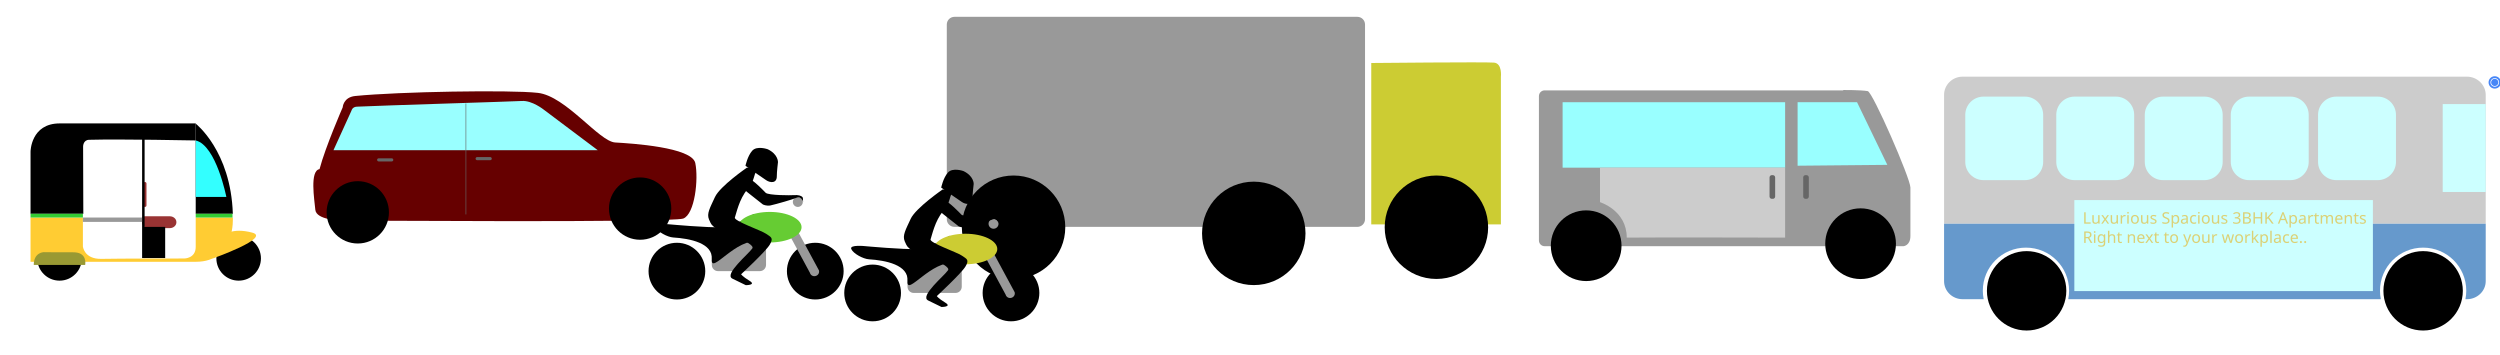
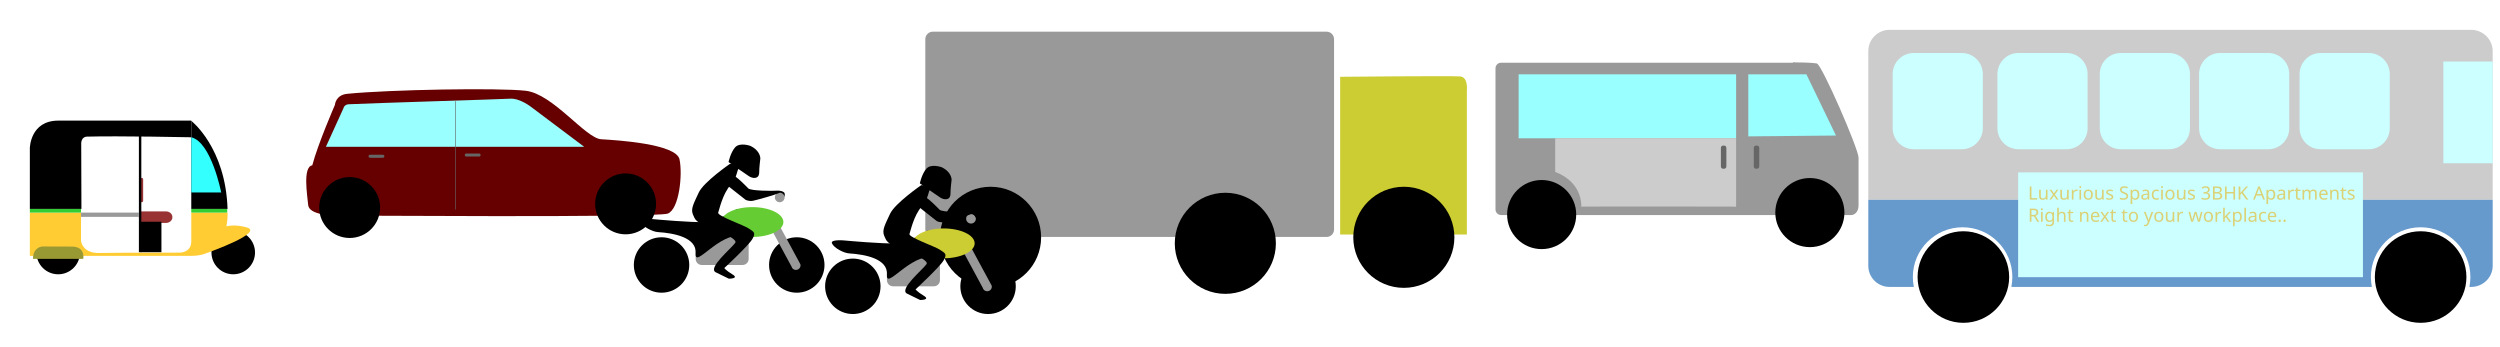
- <svg xmlns="http://www.w3.org/2000/svg" version="1.1" id="Layer_1" x="0px" y="0px" width="4010.911px" height="569px" viewBox="0 0 4010.911 569" enable-background="new 0 0 4010.911 569" xml:space="preserve">
-   <g>
-     <path fill="#999999" d="M2190,351.688c0,6.8-5.513,12.312-12.312,12.312h-646.375c-6.8,0-12.312-5.513-12.312-12.312V39.312   c0-6.8,5.513-12.312,12.312-12.312h646.375c6.8,0,12.312,5.513,12.312,12.312V351.688z" />
-     <path fill="#CCCC33" d="M2200,101.076V360h208V123.238c0,0,2.504-21.547-11.04-22.778S2200,101.076,2200,101.076z" />
-     <circle cx="1626.12" cy="364.564" r="82.98" />
-     <circle cx="2011.502" cy="374.415" r="82.98" />
-     <circle cx="2304.542" cy="364.564" r="82.98" />
+ <svg xmlns="http://www.w3.org/2000/svg" version="1.1" id="Layer_1" x="0px" y="0px" width="4104px" height="569px" viewBox="0 0 4104 569" enable-background="new 0 0 4104 569" xml:space="preserve">
+   <g>
+     <path fill="#999999" d="M2190,376.688c0,6.8-5.513,12.312-12.312,12.312h-646.375c-6.8,0-12.312-5.513-12.312-12.312V64.312   c0-6.8,5.513-12.312,12.312-12.312h646.375c6.8,0,12.312,5.513,12.312,12.312V376.688z" />
+     <path fill="#CCCC33" d="M2200,126.076V385h208V148.238c0,0,2.504-21.547-11.04-22.778S2200,126.076,2200,126.076z" />
+     <circle cx="1626.12" cy="389.564" r="82.98" />
+     <circle cx="2011.502" cy="399.415" r="82.98" />
+     <circle cx="2304.542" cy="389.564" r="82.98" />
  </g>
  <g>
    <path fill="#993333" d="M283,356.69c0,5.415-5.09,9.31-10.506,9.31h-34.82c-5.416,0-9.674-3.895-9.674-9.31v-0.4   c0-5.416-1.157-9.29,4.258-9.29h40.235c5.417,0,10.506,3.874,10.506,9.29V356.69z" />
    <path fill="#993333" d="M235,329.623c0,1.312-1.064,2.377-2.377,2.377h-0.246c-1.313,0-2.377-1.064-2.377-2.377v-35.246   c0-1.312,1.064-2.377,2.377-2.377h0.246c1.313,0,2.377,1.064,2.377,2.377V329.623z" />
    <circle cx="382.891" cy="414.524" r="35.754" />
    <circle cx="95.526" cy="414.524" r="35.754" />
    <path d="M49,343v-99.774c0,0,0.366-45.226,46.793-45.226C142.219,198,314,198,314,198v27.349c0,0-119.999-2.488-171.142-1.066   c-9.605,0.268-9.525,10.798-9.525,10.798L133.677,343H49z" />
    <path d="M314,198.4c0,0,56.351,43.6,59.552,144.6c-44.025,0-59.552,0-59.552,0V198.4z" />
    <path fill="#FFCC33" d="M133,349v46.312c0,0,1.769,20.628,29.824,20.012c27.749-0.608,132.819-0.608,132.819-0.608   s18.356,0,18.356-18.603c0-27.215,0-47.113,0-47.113h59.552c0,0,4.803,71-59.234,71C250.281,420,49,420,49,420v-71H133z" />
    <path fill="#999933" d="M54.168,425h82.484c0,0,4.303-20.556-19.364-20.231c-14.375,0.197-47.339-0.214-47.339-0.214   S54.168,405,54.168,425z" />
    <path fill="#FFCC33" d="M341.222,414.716c0,0,0-58.093,63.282-41.549C435.695,381.322,341.222,414.716,341.222,414.716   L341.222,414.716z" />
    <rect x="228" y="222" width="4" height="192" />
    <rect x="49" y="343" fill="#33CC33" width="84" height="6" />
    <rect x="314" y="343" fill="#33CC33" width="59" height="6" />
    <path fill="#33FFFF" d="M314,225.349V316h49.146C363.146,316,347,233.354,314,225.349z" />
    <rect x="231" y="364" width="34" height="50" />
    <rect x="133" y="349" fill="#999999" width="95" height="7" />
  </g>
  <g>
    <path fill="#660000" d="M570,154c69.336-6.922,248.127-10.102,293-5s98.133,78.098,124,79.598s123.138,7.5,128.5,32.998   s-0.644,82.11-19.39,89.053s-549.443,3.086-549.443,3.086s-39.274-0.644-40.774-17.143s-9.226-62.592,6.774-65.258   c9.191-35.119,37.147-99.145,37.147-99.145S550.621,155.935,570,154z" />
    <circle cx="574" cy="340.666" r="50" />
    <circle cx="1027" cy="334.666" r="50" />
    <path fill="#99FFFF" d="M563.834,177.615L535,241h424l-86.5-65c0,0-18.758-15-35.129-14c-14.812,0.904-225.028,7.232-264.87,9.141   C565,171.5,563.834,177.615,563.834,177.615z" />
    <path fill="#666666" d="M789,254.5c0,1.381-1.119,2.5-2.5,2.5h-21c-1.381,0-2.5-1.119-2.5-2.5l0,0c0-1.381,1.119-2.5,2.5-2.5h21   C787.881,252,789,253.119,789,254.5L789,254.5z" />
    <path fill="#666666" d="M631,256.5c0,1.381-1.119,2.5-2.5,2.5h-21c-1.381,0-2.5-1.119-2.5-2.5l0,0c0-1.381,1.119-2.5,2.5-2.5h21   C629.881,254,631,255.119,631,256.5L631,256.5z" />
    <line fill="none" stroke="#666666" stroke-miterlimit="10" x1="747.5" y1="166" x2="747.5" y2="344" />
  </g>
  <g>
    <g>
-       <path fill="#999999" d="M2968,385.847c0,5.056-4.097,9.153-9.15,9.153H2478.15c-5.054,0-9.15-4.098-9.15-9.153V154.153    c0-5.055,4.097-9.153,9.15-9.153h480.699c5.054,0,9.15,4.098,9.15,9.153V385.847z" />
-       <path fill="#999999" d="M2957.215,144.418c0,0,27.903-0.198,39.282,1.763c7.966,1.371,68.503,140.129,68.503,154.751    c0,10.479,0,53.846,0,77.584c0,15.704-11.161,16.483-11.161,16.483H2957" />
-     </g>
-     <circle cx="2985.064" cy="390.972" r="56.718" />
-     <circle cx="2544.791" cy="394.221" r="56.718" />
-     <polyline fill="#99FFFF" points="2507,164 2864,164 2864,269 2507,269 2507,170  " />
-     <path fill="#CCCCCC" d="M2567,269v55.361c0,0,42.899,12.998,42.899,56.863c43.324-0.542,254.101,0,254.101,0V269H2567z" />
-     <line fill="#CCCCCC" x1="2673" y1="269" x2="2673" y2="381" />
-     <line fill="#666666" x1="2666" y1="164" x2="2666" y2="381" />
-     <line fill="#666666" x1="2884" y1="164" x2="2884" y2="381" />
-     <path fill="#666666" d="M2848,315.344c0,2.02-1.637,3.656-3.656,3.656h-1.688c-2.02,0-3.656-1.637-3.656-3.656v-30.688   c0-2.02,1.637-3.656,3.656-3.656h1.688c2.02,0,3.656,1.637,3.656,3.656V315.344z" />
-     <path fill="#666666" d="M2902,315.344c0,2.02-1.637,3.656-3.655,3.656h-1.689c-2.019,0-3.655-1.637-3.655-3.656v-30.688   c0-2.02,1.637-3.656,3.655-3.656h1.689c2.019,0,3.655,1.637,3.655,3.656V315.344z" />
-     <polygon fill="#99FFFF" points="2884,164 2884,265.875 3027.95,264.489 2979.379,164  " />
+       <path fill="#999999" d="M2954,343.847c0,5.056-4.097,9.153-9.15,9.153H2464.15c-5.054,0-9.15-4.098-9.15-9.153V112.153    c0-5.055,4.097-9.153,9.15-9.153h480.699c5.054,0,9.15,4.098,9.15,9.153V343.847z" />
+       <path fill="#999999" d="M2943.215,102.418c0,0,27.903-0.198,39.282,1.763c7.966,1.371,68.503,140.129,68.503,154.751    c0,10.479,0,53.846,0,77.584c0,15.704-11.161,16.483-11.161,16.483H2943" />
+     </g>
+     <circle cx="2971.064" cy="348.972" r="56.718" />
+     <circle cx="2530.791" cy="352.221" r="56.718" />
+     <polyline fill="#99FFFF" points="2493,122 2850,122 2850,227 2493,227 2493,128  " />
+     <path fill="#CCCCCC" d="M2553,227v55.361c0,0,42.899,12.998,42.899,56.863c43.324-0.542,254.101,0,254.101,0V227H2553z" />
+     <line fill="#CCCCCC" x1="2659" y1="227" x2="2659" y2="339" />
+     <line fill="#666666" x1="2652" y1="122" x2="2652" y2="339" />
+     <line fill="#666666" x1="2870" y1="122" x2="2870" y2="339" />
+     <path fill="#666666" d="M2834,273.344c0,2.02-1.637,3.656-3.656,3.656h-1.688c-2.02,0-3.656-1.637-3.656-3.656v-30.688   c0-2.02,1.637-3.656,3.656-3.656h1.688c2.02,0,3.656,1.637,3.656,3.656V273.344z" />
+     <path fill="#666666" d="M2888,273.344c0,2.02-1.637,3.656-3.655,3.656h-1.689c-2.019,0-3.655-1.637-3.655-3.656v-30.688   c0-2.02,1.637-3.656,3.655-3.656h1.689c2.019,0,3.655,1.637,3.655,3.656V273.344z" />
+     <polygon fill="#99FFFF" points="2870,122 2870,223.875 3013.95,222.489 2965.379,122  " />
  </g>
  <g>
    <circle cx="1400" cy="470" r="45.5" />
    <circle cx="1622" cy="470" r="45.5" />
    <path d="M1584.5,384" />
    <circle fill="#999999" cx="1594" cy="359" r="8" />
    <path fill="#999999" d="M1627.9,468.816c1.043,3.898-1.271,7.902-5.169,8.945l-0.377,0.101c-3.897,1.042-7.902-1.272-8.944-5.17   l-34.311-63.509c-1.043-3.898,1.271-7.902,5.17-8.945l0.377-0.101c3.896-1.042,7.901,1.272,8.943,5.17L1627.9,468.816z" />
    <path fill="#999999" d="M1543,460c0,5.523-4.477,10-10,10h-67c-5.523,0-10-4.477-10-10v-35c0-5.523,4.477-10,10-10h67   c5.523,0,10,4.477,10,10V460z" />
    <path d="M1523.5,378.286c0,0-30.5,20.214-52.5,21.214s-82-4.5-82-4.5s-26.518-3-23.259,4.5s19.25,15.941,28.259,16.5   c27,1.674,64,9,62,35s39.063-35.389,76.063-28.389S1523.5,378.286,1523.5,378.286z" />
    <ellipse fill="#CCCC33" cx="1549" cy="399.5" rx="51" ry="24.5" />
    <path d="M1545.723,274.449c0,0-17.381-6.255-25,2.487c-7.619,8.743-10.711,24.08-10.711,24.08l18.877,13.257   c0,0,10.736,7.288,14.272,9.778c5.657,3.984,17.376,6.162,17.151-6.679c-0.105-5.997,1.842-22.162,1.842-22.162   S1562.708,282.572,1545.723,274.449z" />
    <path d="M1512.271,304c0,0-43.271,29.726-51.271,47.226s-13.5,26.388-9.5,35.888s4.5,8.443,8.5,12.443s67,24.972,61,33.972   s-46,41.485-32,48.485s21.5,10.493,21.5,10.493s17.5-0.003,6-7.003s-13.5-10.502-13.5-10.502s39.5-36.501,46-47.501   s2-12.001-6-17.501s-52-20.5-50-26s7-30,20-45s9.5-25,15.232-29.149S1528,304,1528,304H1512.271z" />
    <path d="M1498,331.5l39.924,31.5c0,0,5.727,2.957,12.326,1.556c8.5-1.806,37.603-10.213,41.349-12.169   c8.401-4.387,11.978,9.113,11.09,6.613c-0.887-2.5,0.336-5.973-1.438-8s-6.989-3.444-12.756-2.973   c-5.768,0.473-41.322,0.528-46.064-3.693c-0.258-0.23-20.919-22.334-28.46-23.334S1498,331.5,1498,331.5z" />
  </g>
  <g>
    <circle cx="1476" cy="1304" r="45.5" />
    <circle cx="1698" cy="1304" r="45.5" />
    <path d="M1660.5,1218" />
    <circle fill="#999999" cx="1670" cy="1193" r="8" />
    <path fill="#999999" d="M1703.9,1302.816c1.043,3.898-1.271,7.902-5.169,8.945l-0.377,0.101c-3.897,1.042-7.902-1.272-8.944-5.17   l-34.311-63.509c-1.043-3.898,1.271-7.902,5.17-8.945l0.377-0.101c3.896-1.042,7.901,1.272,8.943,5.17L1703.9,1302.816z" />
    <path fill="#999999" d="M1619,1294c0,5.523-4.477,10-10,10h-67c-5.523,0-10-4.477-10-10v-35c0-5.523,4.477-10,10-10h67   c5.523,0,10,4.477,10,10V1294z" />
    <path d="M1599.5,1212.286c0,0-30.5,20.214-52.5,21.214s-82-4.5-82-4.5s-26.518-3-23.259,4.5s19.25,15.941,28.259,16.5   c27,1.674,64,9,62,35s39.063-35.389,76.063-28.389S1599.5,1212.286,1599.5,1212.286z" />
    <ellipse fill="#CCCC33" cx="1625" cy="1233.5" rx="51" ry="24.5" />
    <path d="M1621.723,1108.449c0,0-17.381-6.255-25,2.487c-7.619,8.743-10.711,24.08-10.711,24.08l18.877,13.257   c0,0,10.736,7.288,14.272,9.778c5.657,3.984,17.376,6.162,17.151-6.679c-0.105-5.997,1.842-22.162,1.842-22.162   S1638.708,1116.572,1621.723,1108.449z" />
    <path d="M1588.271,1138c0,0-43.271,29.726-51.271,47.226s-13.5,26.388-9.5,35.888s4.5,8.443,8.5,12.443s67,24.972,61,33.972   s-46,41.485-32,48.485s21.5,10.493,21.5,10.493s17.5-0.003,6-7.003s-13.5-10.502-13.5-10.502s39.5-36.501,46-47.501   s2-12.001-6-17.501s-52-20.5-50-26s7-30,20-45s9.5-25,15.232-29.149S1604,1138,1604,1138H1588.271z" />
    <path d="M1574,1165.5l39.924,31.5c0,0,5.727,2.957,12.326,1.556c8.5-1.806,37.603-10.213,41.349-12.169   c8.401-4.387,11.978,9.113,11.09,6.613c-0.887-2.5,0.336-5.973-1.438-8s-6.989-3.444-12.756-2.973   c-5.768,0.473-41.322,0.528-46.064-3.693c-0.258-0.23-20.919-22.334-28.46-23.334S1574,1165.5,1574,1165.5z" />
  </g>
  <g>
    <circle cx="692" cy="1225" r="45.5" />
    <circle cx="914" cy="1225" r="45.5" />
    <path d="M876.5,1139" />
    <circle fill="#999999" cx="886" cy="1114" r="8" />
    <path fill="#999999" d="M919.9,1223.816c1.043,3.898-1.271,7.902-5.169,8.945l-0.377,0.101c-3.897,1.042-7.902-1.272-8.944-5.17   l-34.311-63.509c-1.043-3.898,1.271-7.902,5.17-8.945l0.377-0.101c3.896-1.042,7.901,1.272,8.943,5.17L919.9,1223.816z" />
    <path fill="#999999" d="M835,1215c0,5.523-4.477,10-10,10h-67c-5.523,0-10-4.477-10-10v-35c0-5.523,4.477-10,10-10h67   c5.523,0,10,4.477,10,10V1215z" />
    <path d="M815.5,1133.286c0,0-30.5,20.214-52.5,21.214s-82-4.5-82-4.5s-26.518-3-23.259,4.5s19.25,15.941,28.259,16.5   c27,1.674,64,9,62,35s39.063-35.389,76.063-28.389S815.5,1133.286,815.5,1133.286z" />
    <ellipse fill="#CCCC33" cx="841" cy="1154.5" rx="51" ry="24.5" />
    <path d="M837.723,1029.449c0,0-17.381-6.255-25,2.487c-7.619,8.743-10.711,24.08-10.711,24.08l18.877,13.257   c0,0,10.736,7.288,14.272,9.778c5.657,3.984,17.376,6.162,17.151-6.679c-0.105-5.997,1.842-22.162,1.842-22.162   S854.708,1037.572,837.723,1029.449z" />
    <path d="M804.271,1059c0,0-43.271,29.726-51.271,47.226s-13.5,26.388-9.5,35.888s4.5,8.443,8.5,12.443s67,24.972,61,33.972   s-46,41.485-32,48.485s21.5,10.493,21.5,10.493s17.5-0.003,6-7.003s-13.5-10.502-13.5-10.502s39.5-36.501,46-47.501   s2-12.001-6-17.501s-52-20.5-50-26s7-30,20-45s9.5-25,15.232-29.149S820,1059,820,1059H804.271z" />
    <path d="M790,1086.5l39.924,31.5c0,0,5.727,2.957,12.326,1.556c8.5-1.806,37.603-10.213,41.349-12.169   c8.401-4.387,11.978,9.113,11.09,6.613c-0.887-2.5,0.336-5.973-1.438-8s-6.989-3.444-12.756-2.973   c-5.768,0.473-41.322,0.528-46.064-3.693c-0.258-0.23-20.919-22.334-28.46-23.334S790,1086.5,790,1086.5z" />
  </g>
  <g>
    <g>
      <g>
-         <path fill="#CCCCCC" d="M3958.018,123h-809.422c-16.164,0-29.596,13.03-29.596,29.195V359h869V152.195     C3988,136.03,3974.182,123,3958.018,123z" />
+         <path fill="#CCCCCC" d="M4056.838,49h-955.132C3082.632,49,3067,64.716,3067,83.792V328h1025V83.792     C4092,64.716,4075.912,49,4056.838,49z" />
      </g>
-       <path fill="#CCFFFF" d="M3278,259.728c0,16.167-13.104,29.272-29.27,29.272h-66.461c-16.165,0-29.27-13.105-29.27-29.272v-75.455    c0-16.167,13.104-29.272,29.27-29.272h66.461c16.165,0,29.27,13.105,29.27,29.272V259.728z" />
-       <path fill="#CCFFFF" d="M3424,259.728c0,16.167-13.104,29.272-29.271,29.272h-66.459c-16.166,0-29.271-13.105-29.271-29.272    v-75.455c0-16.167,13.104-29.272,29.271-29.272h66.459c16.166,0,29.271,13.105,29.271,29.272V259.728z" />
-       <path fill="#CCFFFF" d="M3566,259.728c0,16.167-13.104,29.272-29.27,29.272h-66.461c-16.165,0-29.27-13.105-29.27-29.272v-75.455    c0-16.167,13.104-29.272,29.27-29.272h66.461c16.165,0,29.27,13.105,29.27,29.272V259.728z" />
-       <path fill="#CCFFFF" d="M3704,259.728c0,16.167-13.104,29.272-29.271,29.272h-66.459c-16.166,0-29.271-13.105-29.271-29.272    v-75.455c0-16.167,13.104-29.272,29.271-29.272h66.459c16.166,0,29.271,13.105,29.271,29.272V259.728z" />
-       <path fill="#CCFFFF" d="M3844,259.728c0,16.167-13.105,29.272-29.271,29.272h-66.459c-16.166,0-29.271-13.105-29.271-29.272    v-75.455c0-16.167,13.104-29.272,29.271-29.272h66.459c16.165,0,29.271,13.105,29.271,29.272V259.728z" />
-       <rect x="3919" y="167" fill="#CCFFFF" width="69" height="141" />
-       <circle cx="3887.577" cy="466.59" r="63.698" />
-       <circle cx="3251.44" cy="466.59" r="63.698" />
-       <path fill="#6699CC" d="M3119,359v92.051c0,16.165,13.432,28.949,29.596,28.949h33.925c-0.894-5-1.368-8.87-1.368-13.57    c0-38.23,30.989-69.139,69.215-69.139c38.229,0,69.22,30.869,69.22,69.098c0,4.702-0.474,8.611-1.368,13.611h501.508    c-0.893-5-1.367-8.87-1.367-13.57c0-38.23,30.988-69.139,69.219-69.139c38.227,0,69.216,30.869,69.216,69.098    c0,4.702-0.473,8.611-1.367,13.611h2.591c16.164,0,29.982-12.784,29.982-28.949V359H3119z" />
-       <rect x="3328" y="321" fill="#CCFFFF" width="479" height="146" />
-       <text transform="matrix(1 0 0 1 3341.34 358.8896)">
-         <tspan x="0" y="0" fill="#DBD175" font-family="'MyriadPro-Bold'" font-size="25.693">Luxurious Spacious 3BHK Apartments</tspan>
-         <tspan x="0" y="30.832" fill="#DBD175" font-family="'MyriadPro-Bold'" font-size="25.693">Right next to your workplace..</tspan>
+       <path fill="#CCFFFF" d="M3255,210.458c0,19.077-15.464,34.542-34.539,34.542h-78.922c-19.075,0-34.539-15.465-34.539-34.542    v-88.916c0-19.077,15.464-34.542,34.539-34.542h78.922c19.075,0,34.539,15.465,34.539,34.542V210.458z" />
+       <path fill="#CCFFFF" d="M3427,210.458c0,19.077-15.464,34.542-34.539,34.542h-78.922c-19.075,0-34.539-15.465-34.539-34.542    v-88.916c0-19.077,15.464-34.542,34.539-34.542h78.922c19.075,0,34.539,15.465,34.539,34.542V210.458z" />
+       <path fill="#CCFFFF" d="M3595,210.458c0,19.077-15.463,34.542-34.538,34.542h-78.924c-19.075,0-34.538-15.465-34.538-34.542    v-88.916c0-19.077,15.463-34.542,34.538-34.542h78.924c19.075,0,34.538,15.465,34.538,34.542V210.458z" />
+       <path fill="#CCFFFF" d="M3758,210.458c0,19.077-15.464,34.542-34.54,34.542h-78.92c-19.076,0-34.54-15.465-34.54-34.542v-88.916    c0-19.077,15.464-34.542,34.54-34.542h78.92c19.076,0,34.54,15.465,34.54,34.542V210.458z" />
+       <path fill="#CCFFFF" d="M3923,210.458c0,19.077-15.464,34.542-34.539,34.542h-78.922c-19.075,0-34.539-15.465-34.539-34.542    v-88.916c0-19.077,15.464-34.542,34.539-34.542h78.922c19.075,0,34.539,15.465,34.539,34.542V210.458z" />
+       <rect x="4011" y="101" fill="#CCFFFF" width="81" height="167" />
+       <path d="M4048.881,454.783c0,41.509-33.652,75.163-75.162,75.163c-41.516,0-75.167-33.654-75.167-75.163    c0-41.516,33.651-75.166,75.167-75.166C4015.229,379.617,4048.881,413.268,4048.881,454.783z" />
+       <path d="M3298.229,454.783c0,41.509-33.653,75.163-75.166,75.163s-75.164-33.654-75.164-75.163    c0-41.516,33.651-75.166,75.164-75.166S3298.229,413.268,3298.229,454.783z" />
+       <path fill="#6699CC" d="M3067,328v108.446c0,19.075,15.632,34.554,34.706,34.554h40.031c-1.054-6-1.614-10.664-1.614-16.21    c0-45.112,36.568-81.683,81.675-81.683c45.111,0,81.681,36.572,81.681,81.683c0,5.549-0.559,10.21-1.614,16.21h591.788    c-1.054-6-1.613-10.664-1.613-16.21c0-45.112,36.566-81.683,81.68-81.683c45.107,0,81.676,36.572,81.676,81.683    c0,5.549-0.559,10.21-1.613,16.21h3.057c19.074,0,35.162-15.479,35.162-34.554V328H3067z" />
+       <rect x="3313" y="283" fill="#CCFFFF" width="566" height="172" />
+       <text transform="matrix(1 0 0 1 3329.148 327.6943)">
+         <tspan x="0" y="0" fill="#DBD175" font-family="'MyriadPro-Bold'" font-size="30.319">Luxurious Spacious 3BHK Apartments</tspan>
+         <tspan x="0" y="36.383" fill="#DBD175" font-family="'MyriadPro-Bold'" font-size="30.319">Right next to your workplace..</tspan>
      </text>
-     </g>
-     <g>
-       <circle fill="#4686F7" cx="4002.489" cy="132.229" r="5.803" />
-       <circle fill="none" stroke="#4686F7" stroke-width="3" stroke-miterlimit="10" cx="4002.489" cy="132.229" r="8.422" />
    </g>
  </g>
  <g>
    <path fill="#993333" d="M3273,1208.69c0,5.415-5.09,9.31-10.506,9.31h-34.82c-5.416,0-9.674-3.895-9.674-9.31v-0.4   c0-5.416-1.156-9.29,4.258-9.29h40.236c5.416,0,10.506,3.874,10.506,9.29V1208.69z" />
    <path fill="#993333" d="M3225,1181.623c0,1.312-1.064,2.377-2.377,2.377h-0.246c-1.312,0-2.377-1.064-2.377-2.377v-35.246   c0-1.312,1.064-2.377,2.377-2.377h0.246c1.312,0,2.377,1.064,2.377,2.377V1181.623z" />
    <circle cx="3372.891" cy="1266.524" r="35.754" />
    <circle cx="3085.526" cy="1266.524" r="35.754" />
    <path d="M3039,1195v-99.774c0,0,0.365-45.226,46.793-45.226c46.426,0,218.207,0,218.207,0v27.349c0,0-119.998-2.488-171.142-1.066   c-9.604,0.268-9.525,10.798-9.525,10.798l0.344,107.92H3039z" />
    <path d="M3304,1050.4c0,0,56.351,43.6,59.552,144.6c-44.025,0-59.552,0-59.552,0V1050.4z" />
    <path fill="#FFCC33" d="M3123,1201v46.312c0,0,1.769,20.628,29.824,20.012c27.749-0.608,132.819-0.608,132.819-0.608   s18.356,0,18.356-18.603c0-27.215,0-47.113,0-47.113h59.552c0,0,4.804,71-59.234,71c-64.036,0-265.317,0-265.317,0v-71H3123z" />
    <path fill="#999933" d="M3044.168,1277h82.484c0,0,4.303-20.556-19.365-20.231c-14.374,0.197-47.339-0.214-47.339-0.214   S3044.168,1257,3044.168,1277z" />
    <path fill="#FFCC33" d="M3331.222,1266.716c0,0,0-58.093,63.282-41.549C3425.695,1233.322,3331.222,1266.716,3331.222,1266.716   L3331.222,1266.716z" />
    <rect x="3218" y="1074" width="4" height="192" />
    <rect x="3039" y="1195" fill="#33CC33" width="84" height="6" />
    <rect x="3304" y="1195" fill="#33CC33" width="59" height="6" />
    <path fill="#33FFFF" d="M3304,1077.349V1168h49.146C3353.146,1168,3337,1085.354,3304,1077.349z" />
    <rect x="3221" y="1216" width="34" height="50" />
    <rect x="3123" y="1201" fill="#999999" width="95" height="7" />
  </g>
  <g>
    <circle cx="1086" cy="435" r="45.5" />
    <circle cx="1308" cy="435" r="45.5" />
    <path d="M1270.5,349" />
    <circle fill="#999999" cx="1280" cy="324" r="8" />
    <path fill="#999999" d="M1313.9,433.816c1.043,3.898-1.271,7.902-5.169,8.945l-0.377,0.101c-3.897,1.042-7.902-1.272-8.944-5.17   l-34.311-63.509c-1.043-3.898,1.271-7.902,5.17-8.945l0.377-0.101c3.896-1.042,7.901,1.272,8.943,5.17L1313.9,433.816z" />
    <path fill="#999999" d="M1229,425c0,5.523-4.477,10-10,10h-67c-5.523,0-10-4.477-10-10v-35c0-5.523,4.477-10,10-10h67   c5.523,0,10,4.477,10,10V425z" />
    <path d="M1209.5,343.286c0,0-30.5,20.214-52.5,21.214s-82-4.5-82-4.5s-26.518-3-23.259,4.5s19.25,15.941,28.259,16.5   c27,1.674,64,9,62,35s39.063-35.389,76.063-28.389S1209.5,343.286,1209.5,343.286z" />
    <ellipse fill="#66CC33" cx="1235" cy="364.5" rx="51" ry="24.5" />
    <path d="M1231.723,239.449c0,0-17.381-6.255-25,2.487c-7.619,8.743-10.711,24.08-10.711,24.08l18.877,13.257   c0,0,10.736,7.288,14.272,9.778c5.657,3.984,17.376,6.162,17.151-6.679c-0.105-5.997,1.842-22.162,1.842-22.162   S1248.708,247.572,1231.723,239.449z" />
    <path d="M1198.271,269c0,0-43.271,29.726-51.271,47.226s-13.5,26.388-9.5,35.888s4.5,8.443,8.5,12.443s67,24.972,61,33.972   s-46,41.485-32,48.485s21.5,10.493,21.5,10.493s17.5-0.003,6-7.003s-13.5-10.502-13.5-10.502s39.5-36.501,46-47.501   s2-12.001-6-17.501s-52-20.5-50-26s7-30,20-45s9.5-25,15.232-29.149S1214,269,1214,269H1198.271z" />
    <path d="M1184,296.5l39.924,31.5c0,0,5.727,2.957,12.326,1.556c8.5-1.806,37.603-10.213,41.349-12.169   c8.401-4.387,11.978,9.113,11.09,6.613c-0.887-2.5,0.336-5.973-1.438-8s-6.989-3.444-12.756-2.973   c-5.768,0.473-41.322,0.528-46.064-3.693c-0.258-0.23-20.919-22.334-28.46-23.334S1184,296.5,1184,296.5z" />
  </g>
  <g>
    <g>
      <path fill="#999999" d="M606,1311.399c0,4.75-3.85,8.601-8.599,8.601H145.599c-4.749,0-8.599-3.851-8.599-8.601v-217.799    c0-4.75,3.85-8.601,8.599-8.601h451.803c4.749,0,8.599,3.851,8.599,8.601V1311.399z" />
      <path fill="#999999" d="M596.249,1084.707c0,0,26.455-0.098,37.148,1.744c7.484,1.287,64.604,131.764,64.604,145.503    c0,9.846,0,50.598,0,72.904c0,14.756-10.906,15.142-10.906,15.142H596" />
    </g>
    <circle cx="622.468" cy="1316.561" r="53.297" />
    <circle cx="208.751" cy="1319.614" r="53.296" />
    <polyline fill="#99FFFF" points="173,1104 509,1104 509,1202 173,1202 173,1109  " />
    <path fill="#CCCCCC" d="M229,1202v51.97c0,0,40.77,12.214,40.77,53.433c40.71-0.51,239.23,0,239.23,0V1202H229z" />
    <line fill="#CCCCCC" x1="329" y1="1202" x2="329" y2="1308" />
    <line fill="#666666" x1="322" y1="1104" x2="322" y2="1308" />
    <line fill="#666666" x1="528" y1="1104" x2="528" y2="1308" />
    <path fill="#666666" d="M493,1244.564c0,1.897-1.538,3.436-3.435,3.436h-1.131c-1.897,0-3.435-1.538-3.435-3.436v-28.129   c0-1.897,1.538-3.436,3.435-3.436h1.131c1.897,0,3.435,1.538,3.435,3.436V1244.564z" />
    <path fill="#666666" d="M544,1244.564c0,1.897-1.538,3.436-3.436,3.436h-1.129c-1.897,0-3.436-1.538-3.436-3.436v-28.129   c0-1.897,1.538-3.436,3.436-3.436h1.129c1.897,0,3.436,1.538,3.436,3.436V1244.564z" />
    <polygon fill="#99FFFF" points="528,1104 528,1199.011 663.015,1198.068 617.125,1104  " />
  </g>
  <g>
    <circle cx="2722" cy="1268" r="45.5" />
    <circle cx="2944" cy="1268" r="45.5" />
    <path d="M2906.5,1182" />
    <circle fill="#999999" cx="2916" cy="1157" r="8" />
    <path fill="#999999" d="M2949.9,1266.816c1.043,3.898-1.271,7.902-5.169,8.945l-0.377,0.101c-3.897,1.042-7.902-1.272-8.944-5.17   l-34.311-63.509c-1.043-3.898,1.271-7.902,5.17-8.945l0.377-0.101c3.896-1.042,7.901,1.272,8.943,5.17L2949.9,1266.816z" />
    <path fill="#999999" d="M2865,1258c0,5.523-4.477,10-10,10h-67c-5.523,0-10-4.477-10-10v-35c0-5.523,4.477-10,10-10h67   c5.523,0,10,4.477,10,10V1258z" />
    <path d="M2845.5,1176.286c0,0-30.5,20.214-52.5,21.214s-82-4.5-82-4.5s-26.518-3-23.259,4.5s19.25,15.941,28.259,16.5   c27,1.674,64,9,62,35s39.063-35.389,76.063-28.389S2845.5,1176.286,2845.5,1176.286z" />
    <ellipse fill="#CC3333" cx="2871" cy="1197.5" rx="51" ry="24.5" />
    <path d="M2867.723,1072.449c0,0-17.381-6.255-25,2.487c-7.619,8.743-10.711,24.08-10.711,24.08l18.877,13.257   c0,0,10.736,7.288,14.272,9.778c5.657,3.984,17.376,6.162,17.151-6.679c-0.105-5.997,1.842-22.162,1.842-22.162   S2884.708,1080.572,2867.723,1072.449z" />
    <path d="M2834.271,1102c0,0-43.271,29.726-51.271,47.226s-13.5,26.388-9.5,35.888s4.5,8.443,8.5,12.443s67,24.972,61,33.972   s-46,41.485-32,48.485s21.5,10.493,21.5,10.493s17.5-0.003,6-7.003s-13.5-10.502-13.5-10.502s39.5-36.501,46-47.501   s2-12.001-6-17.501s-52-20.5-50-26s7-30,20-45s9.5-25,15.232-29.149S2850,1102,2850,1102H2834.271z" />
    <path d="M2820,1129.5l39.924,31.5c0,0,5.727,2.957,12.326,1.556c8.5-1.806,37.603-10.213,41.349-12.169   c8.401-4.387,11.978,9.113,11.09,6.613c-0.887-2.5,0.336-5.973-1.438-8s-6.989-3.444-12.756-2.973   c-5.768,0.473-41.322,0.528-46.064-3.693c-0.258-0.23-20.919-22.334-28.46-23.334S2820,1129.5,2820,1129.5z" />
  </g>
  <g>
    <path fill="#333366" d="M3451,1131c69.336-6.922,248.127-10.102,293-5s98.133,78.098,124,79.598s123.138,7.5,128.5,32.998   s-0.644,82.11-19.39,89.053s-549.443,3.086-549.443,3.086s-39.274-0.644-40.774-17.143s-9.226-62.592,6.774-65.258   c9.191-35.119,37.147-99.145,37.147-99.145S3431.621,1132.935,3451,1131z" />
    <circle cx="3455" cy="1317.666" r="50" />
    <circle cx="3908" cy="1311.666" r="50" />
    <path fill="#99FFFF" d="M3444.834,1154.615L3416,1218h424l-86.5-65c0,0-18.758-15-35.129-14   c-14.812,0.904-225.028,7.232-264.87,9.141C3446,1148.5,3444.834,1154.615,3444.834,1154.615z" />
    <path fill="#666666" d="M3670,1231.5c0,1.381-1.119,2.5-2.5,2.5h-21c-1.381,0-2.5-1.119-2.5-2.5l0,0c0-1.381,1.119-2.5,2.5-2.5h21   C3668.881,1229,3670,1230.119,3670,1231.5L3670,1231.5z" />
    <path fill="#666666" d="M3512,1233.5c0,1.381-1.119,2.5-2.5,2.5h-21c-1.381,0-2.5-1.119-2.5-2.5l0,0c0-1.381,1.119-2.5,2.5-2.5h21   C3510.881,1231,3512,1232.119,3512,1233.5L3512,1233.5z" />
    <line fill="none" stroke="#666666" stroke-miterlimit="10" x1="3628.5" y1="1143" x2="3628.5" y2="1321" />
  </g>
  <g>
-     <path fill="#660000" d="M2363,1162c69.336-6.922,248.127-10.102,293-5s98.133,78.098,124,79.598s123.138,7.5,128.5,32.998   s-0.644,82.11-19.39,89.053s-549.443,3.086-549.443,3.086s-39.274-0.644-40.774-17.143s-9.226-62.592,6.774-65.258   c9.191-35.119,37.147-99.145,37.147-99.145S2343.621,1163.935,2363,1162z" />
-     <circle cx="2367" cy="1348.666" r="50" />
-     <circle cx="2820" cy="1342.666" r="50" />
-     <path fill="#99FFFF" d="M2356.834,1185.615L2328,1249h424l-86.5-65c0,0-18.758-15-35.129-14   c-14.812,0.904-225.028,7.232-264.87,9.141C2358,1179.5,2356.834,1185.615,2356.834,1185.615z" />
-     <path fill="#666666" d="M2582,1262.5c0,1.381-1.119,2.5-2.5,2.5h-21c-1.381,0-2.5-1.119-2.5-2.5l0,0c0-1.381,1.119-2.5,2.5-2.5h21   C2580.881,1260,2582,1261.119,2582,1262.5L2582,1262.5z" />
-     <path fill="#666666" d="M2424,1264.5c0,1.381-1.119,2.5-2.5,2.5h-21c-1.381,0-2.5-1.119-2.5-2.5l0,0c0-1.381,1.119-2.5,2.5-2.5h21   C2422.881,1262,2424,1263.119,2424,1264.5L2424,1264.5z" />
-     <line fill="none" stroke="#666666" stroke-miterlimit="10" x1="2540.5" y1="1174" x2="2540.5" y2="1352" />
-   </g>
-   <g>
-     <g>
-       <path fill="#999999" d="M2163,1313.501c0,4.142-3.356,7.499-7.497,7.499h-394.006c-4.141,0-7.497-3.357-7.497-7.499v-190.002    c0-4.142,3.356-7.499,7.497-7.499h394.006c4.141,0,7.497,3.357,7.497,7.499V1313.501z" />
-       <path fill="#999999" d="M2154.084,1115.754c0,0,22.665-0.135,31.988,1.472c6.526,1.123,55.928,114.834,55.928,126.813    c0,8.585,0,44.116,0,63.564c0,12.866-8.844,13.396-8.844,13.396H2154" />
-     </g>
-     <circle cx="2176.81" cy="1317.808" r="46.469" />
-     <circle cx="1816.095" cy="1320.47" r="46.469" />
-     <polyline fill="#99FFFF" points="1785,1132 2078,1132 2078,1218 1785,1218 1785,1137  " />
-     <path fill="#CCCCCC" d="M1834,1218v45.234c0,0,35.482,10.649,35.482,46.588c35.495-0.444,208.518,0,208.518,0V1218H1834z" />
-     <line fill="#CCCCCC" x1="1921" y1="1218" x2="1921" y2="1310" />
-     <line fill="#666666" x1="1915" y1="1132" x2="1915" y2="1310" />
-     <line fill="#666666" x1="2094" y1="1132" x2="2094" y2="1310" />
-     <path fill="#666666" d="M2064,1256.005c0,1.654-1.341,2.995-2.995,2.995h-1.01c-1.654,0-2.995-1.341-2.995-2.995v-25.01   c0-1.654,1.341-2.995,2.995-2.995h1.01c1.654,0,2.995,1.341,2.995,2.995V1256.005z" />
-     <path fill="#666666" d="M2108,1256.005c0,1.654-1.341,2.995-2.995,2.995h-1.01c-1.654,0-2.995-1.341-2.995-2.995v-25.01   c0-1.654,1.341-2.995,2.995-2.995h1.01c1.654,0,2.995,1.341,2.995,2.995V1256.005z" />
-     <polygon fill="#99FFFF" points="2094,1132 2094,1215.316 2211.941,1214.256 2172.151,1132  " />
+     <path fill="#660000" d="M2363,1142c69.336-6.922,248.127-10.102,293-5s98.133,78.098,124,79.598s123.138,7.5,128.5,32.998   s-0.644,82.11-19.39,89.053s-549.443,3.086-549.443,3.086s-39.274-0.644-40.774-17.143s-9.226-62.592,6.774-65.258   c9.191-35.119,37.147-99.145,37.147-99.145S2343.621,1143.935,2363,1142z" />
+     <circle cx="2367" cy="1328.666" r="50" />
+     <circle cx="2820" cy="1322.666" r="50" />
+     <path fill="#99FFFF" d="M2356.834,1165.615L2328,1229h424l-86.5-65c0,0-18.758-15-35.129-14   c-14.812,0.904-225.028,7.232-264.87,9.141C2358,1159.5,2356.834,1165.615,2356.834,1165.615z" />
+     <path fill="#666666" d="M2582,1242.5c0,1.381-1.119,2.5-2.5,2.5h-21c-1.381,0-2.5-1.119-2.5-2.5l0,0c0-1.381,1.119-2.5,2.5-2.5h21   C2580.881,1240,2582,1241.119,2582,1242.5L2582,1242.5z" />
+     <path fill="#666666" d="M2424,1244.5c0,1.381-1.119,2.5-2.5,2.5h-21c-1.381,0-2.5-1.119-2.5-2.5l0,0c0-1.381,1.119-2.5,2.5-2.5h21   C2422.881,1242,2424,1243.119,2424,1244.5L2424,1244.5z" />
+     <line fill="none" stroke="#666666" stroke-miterlimit="10" x1="2540.5" y1="1154" x2="2540.5" y2="1332" />
+   </g>
+   <g>
+     <g>
+       <path fill="#999999" d="M2163,1293.501c0,4.142-3.356,7.499-7.497,7.499h-394.006c-4.141,0-7.497-3.357-7.497-7.499v-190.002    c0-4.142,3.356-7.499,7.497-7.499h394.006c4.141,0,7.497,3.357,7.497,7.499V1293.501z" />
+       <path fill="#999999" d="M2154.084,1095.754c0,0,22.665-0.135,31.988,1.472c6.526,1.123,55.928,114.834,55.928,126.813    c0,8.585,0,44.116,0,63.564c0,12.866-8.844,13.396-8.844,13.396H2154" />
+     </g>
+     <circle cx="2176.81" cy="1297.808" r="46.469" />
+     <circle cx="1816.095" cy="1300.47" r="46.469" />
+     <polyline fill="#99FFFF" points="1785,1112 2078,1112 2078,1198 1785,1198 1785,1117  " />
+     <path fill="#CCCCCC" d="M1834,1198v45.234c0,0,35.482,10.649,35.482,46.588c35.495-0.444,208.518,0,208.518,0V1198H1834z" />
+     <line fill="#CCCCCC" x1="1921" y1="1198" x2="1921" y2="1290" />
+     <line fill="#666666" x1="1915" y1="1112" x2="1915" y2="1290" />
+     <line fill="#666666" x1="2094" y1="1112" x2="2094" y2="1290" />
+     <path fill="#666666" d="M2064,1236.005c0,1.654-1.341,2.995-2.995,2.995h-1.01c-1.654,0-2.995-1.341-2.995-2.995v-25.01   c0-1.654,1.341-2.995,2.995-2.995h1.01c1.654,0,2.995,1.341,2.995,2.995V1236.005z" />
+     <path fill="#666666" d="M2108,1236.005c0,1.654-1.341,2.995-2.995,2.995h-1.01c-1.654,0-2.995-1.341-2.995-2.995v-25.01   c0-1.654,1.341-2.995,2.995-2.995h1.01c1.654,0,2.995,1.341,2.995,2.995V1236.005z" />
+     <polygon fill="#99FFFF" points="2094,1112 2094,1195.316 2211.941,1194.256 2172.151,1112  " />
  </g>
  <g>
    <path fill="#993333" d="M1277,1239.69c0,5.415-5.09,9.31-10.506,9.31h-34.82c-5.416,0-9.674-3.895-9.674-9.31v-0.4   c0-5.416-1.157-9.29,4.258-9.29h40.235c5.417,0,10.506,3.874,10.506,9.29V1239.69z" />
    <path fill="#993333" d="M1229,1212.623c0,1.312-1.064,2.377-2.377,2.377h-0.246c-1.313,0-2.377-1.064-2.377-2.377v-35.246   c0-1.312,1.064-2.377,2.377-2.377h0.246c1.313,0,2.377,1.064,2.377,2.377V1212.623z" />
    <circle cx="1376.891" cy="1297.524" r="35.754" />
    <circle cx="1089.526" cy="1297.524" r="35.754" />
    <path d="M1043,1226v-99.774c0,0,0.366-45.226,46.793-45.226c46.426,0,218.207,0,218.207,0v27.349c0,0-119.999-2.488-171.142-1.066   c-9.605,0.268-9.525,10.798-9.525,10.798l0.344,107.92H1043z" />
    <path d="M1308,1081.4c0,0,56.351,43.6,59.552,144.6c-44.025,0-59.552,0-59.552,0V1081.4z" />
    <path fill="#FFCC33" d="M1127,1232v46.312c0,0,1.769,20.628,29.824,20.012c27.749-0.608,132.819-0.608,132.819-0.608   s18.356,0,18.356-18.603c0-27.215,0-47.113,0-47.113h59.552c0,0,4.803,71-59.234,71c-64.036,0-265.317,0-265.317,0v-71H1127z" />
    <path fill="#999933" d="M1048.168,1308h82.484c0,0,4.303-20.556-19.364-20.231c-14.375,0.197-47.339-0.214-47.339-0.214   S1048.168,1288,1048.168,1308z" />
    <path fill="#FFCC33" d="M1335.222,1297.716c0,0,0-58.093,63.282-41.549C1429.695,1264.322,1335.222,1297.716,1335.222,1297.716   L1335.222,1297.716z" />
    <rect x="1222" y="1105" width="4" height="192" />
    <rect x="1043" y="1226" fill="#33CC33" width="84" height="6" />
    <rect x="1308" y="1226" fill="#33CC33" width="59" height="6" />
    <path fill="#33FFFF" d="M1308,1108.349V1199h49.146C1357.146,1199,1341,1116.354,1308,1108.349z" />
    <rect x="1225" y="1247" width="34" height="50" />
    <rect x="1127" y="1232" fill="#999999" width="95" height="7" />
  </g>
</svg>
